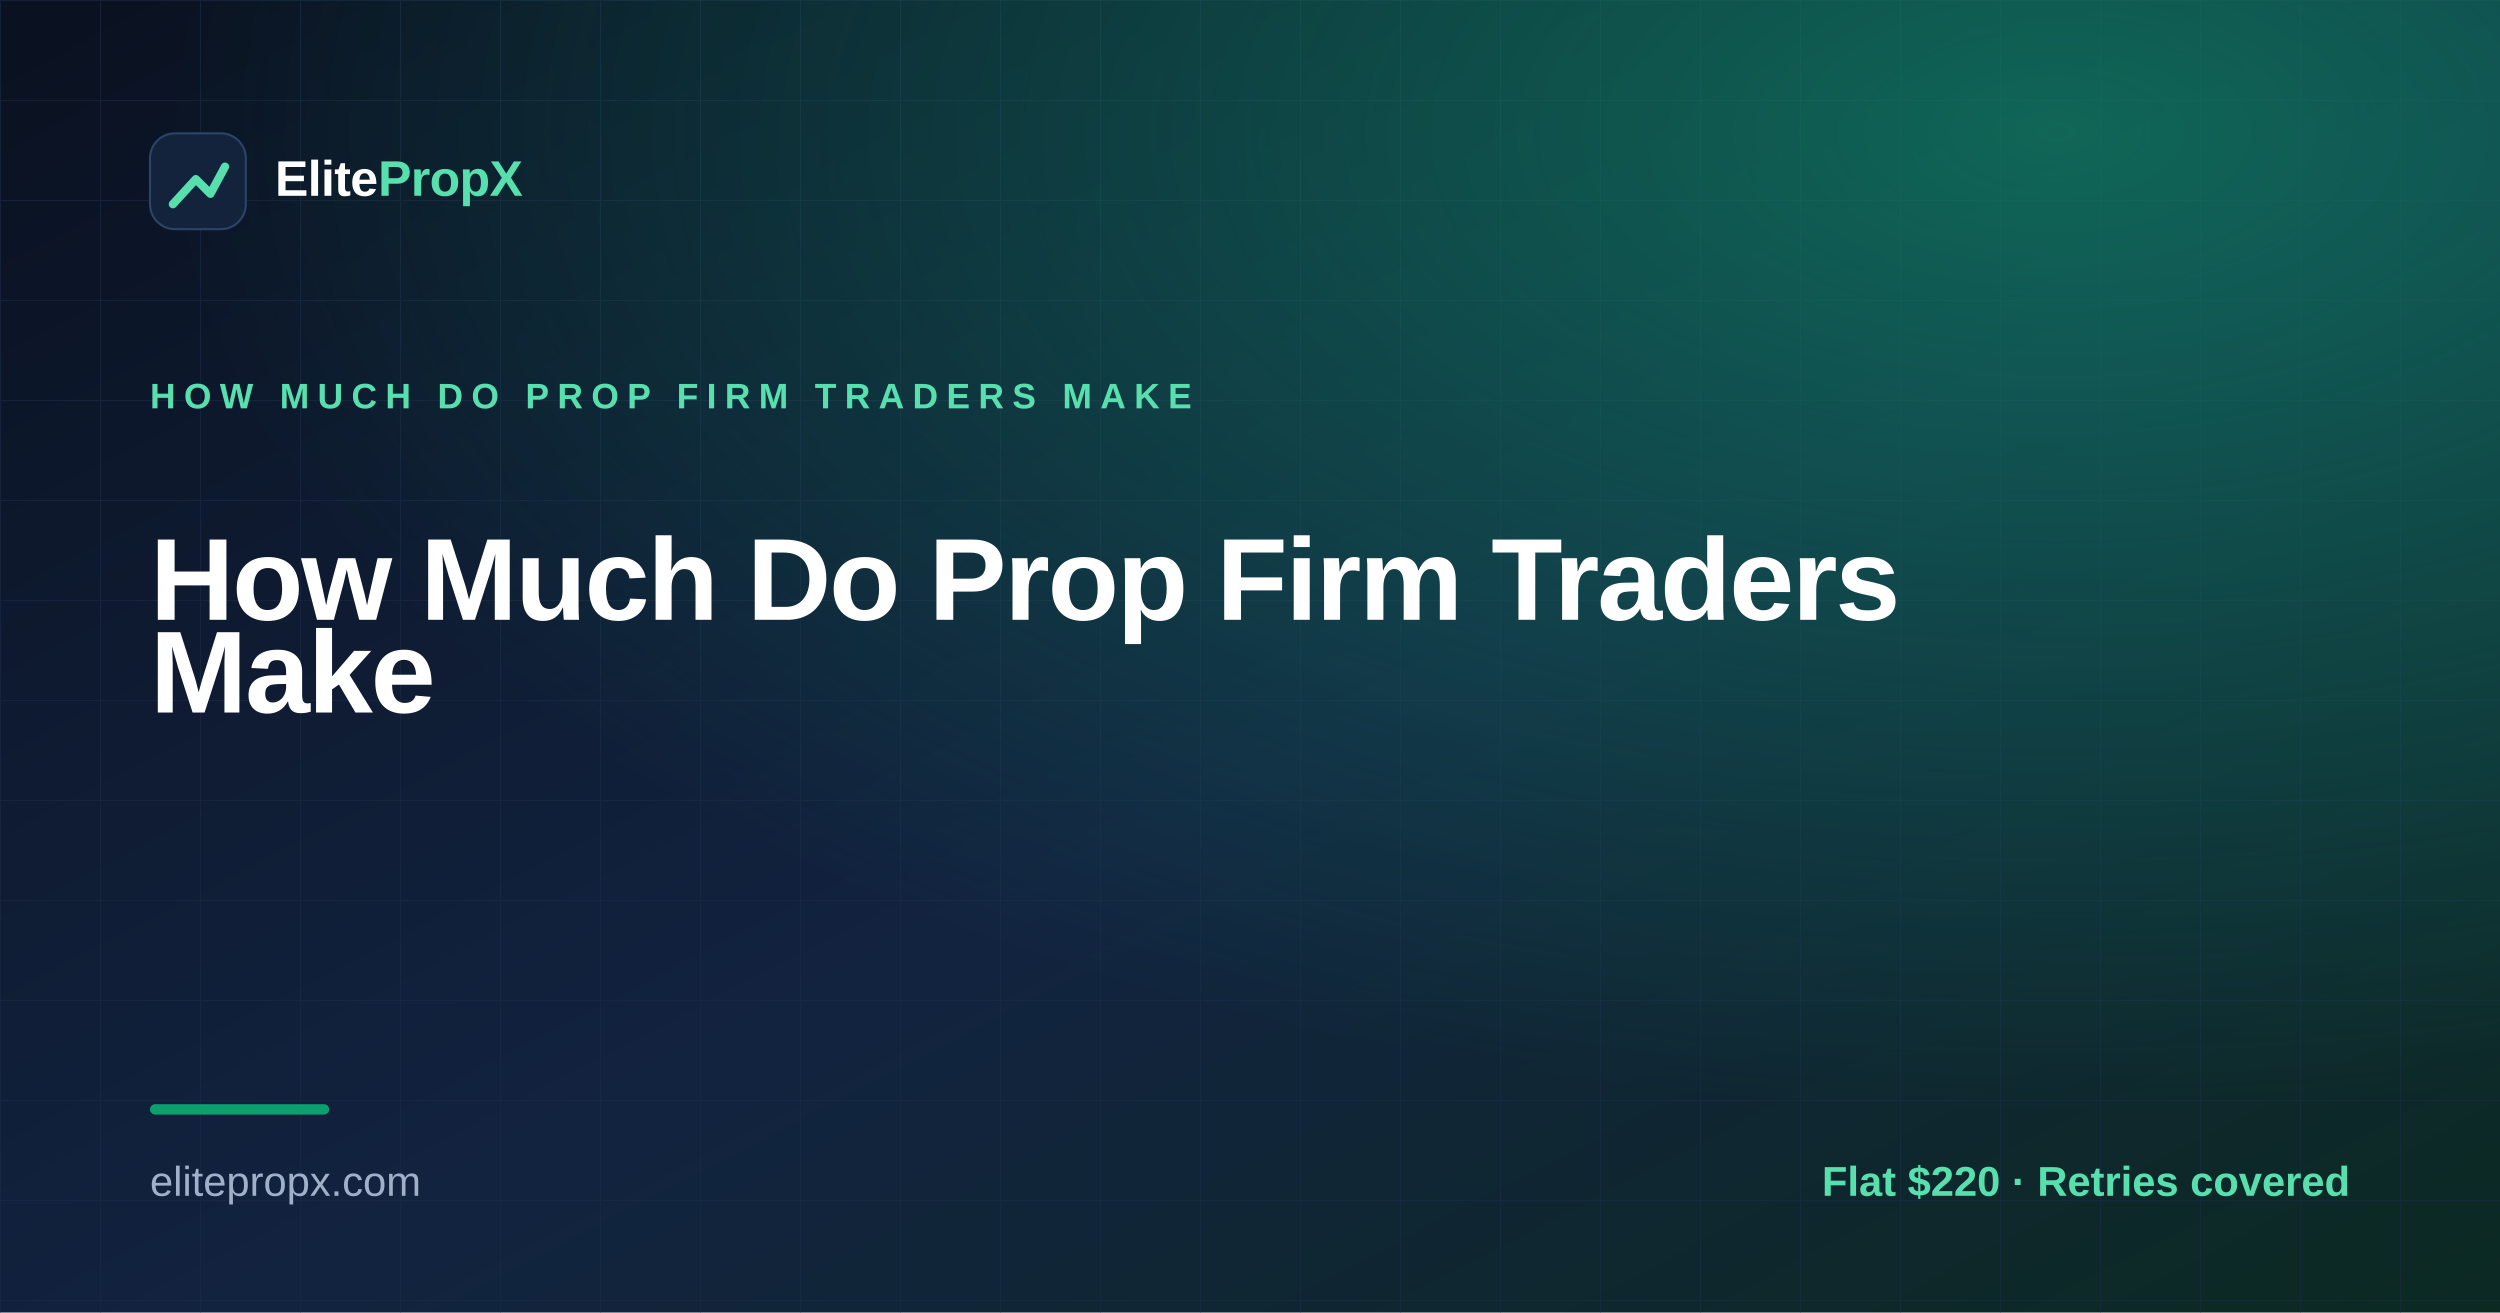
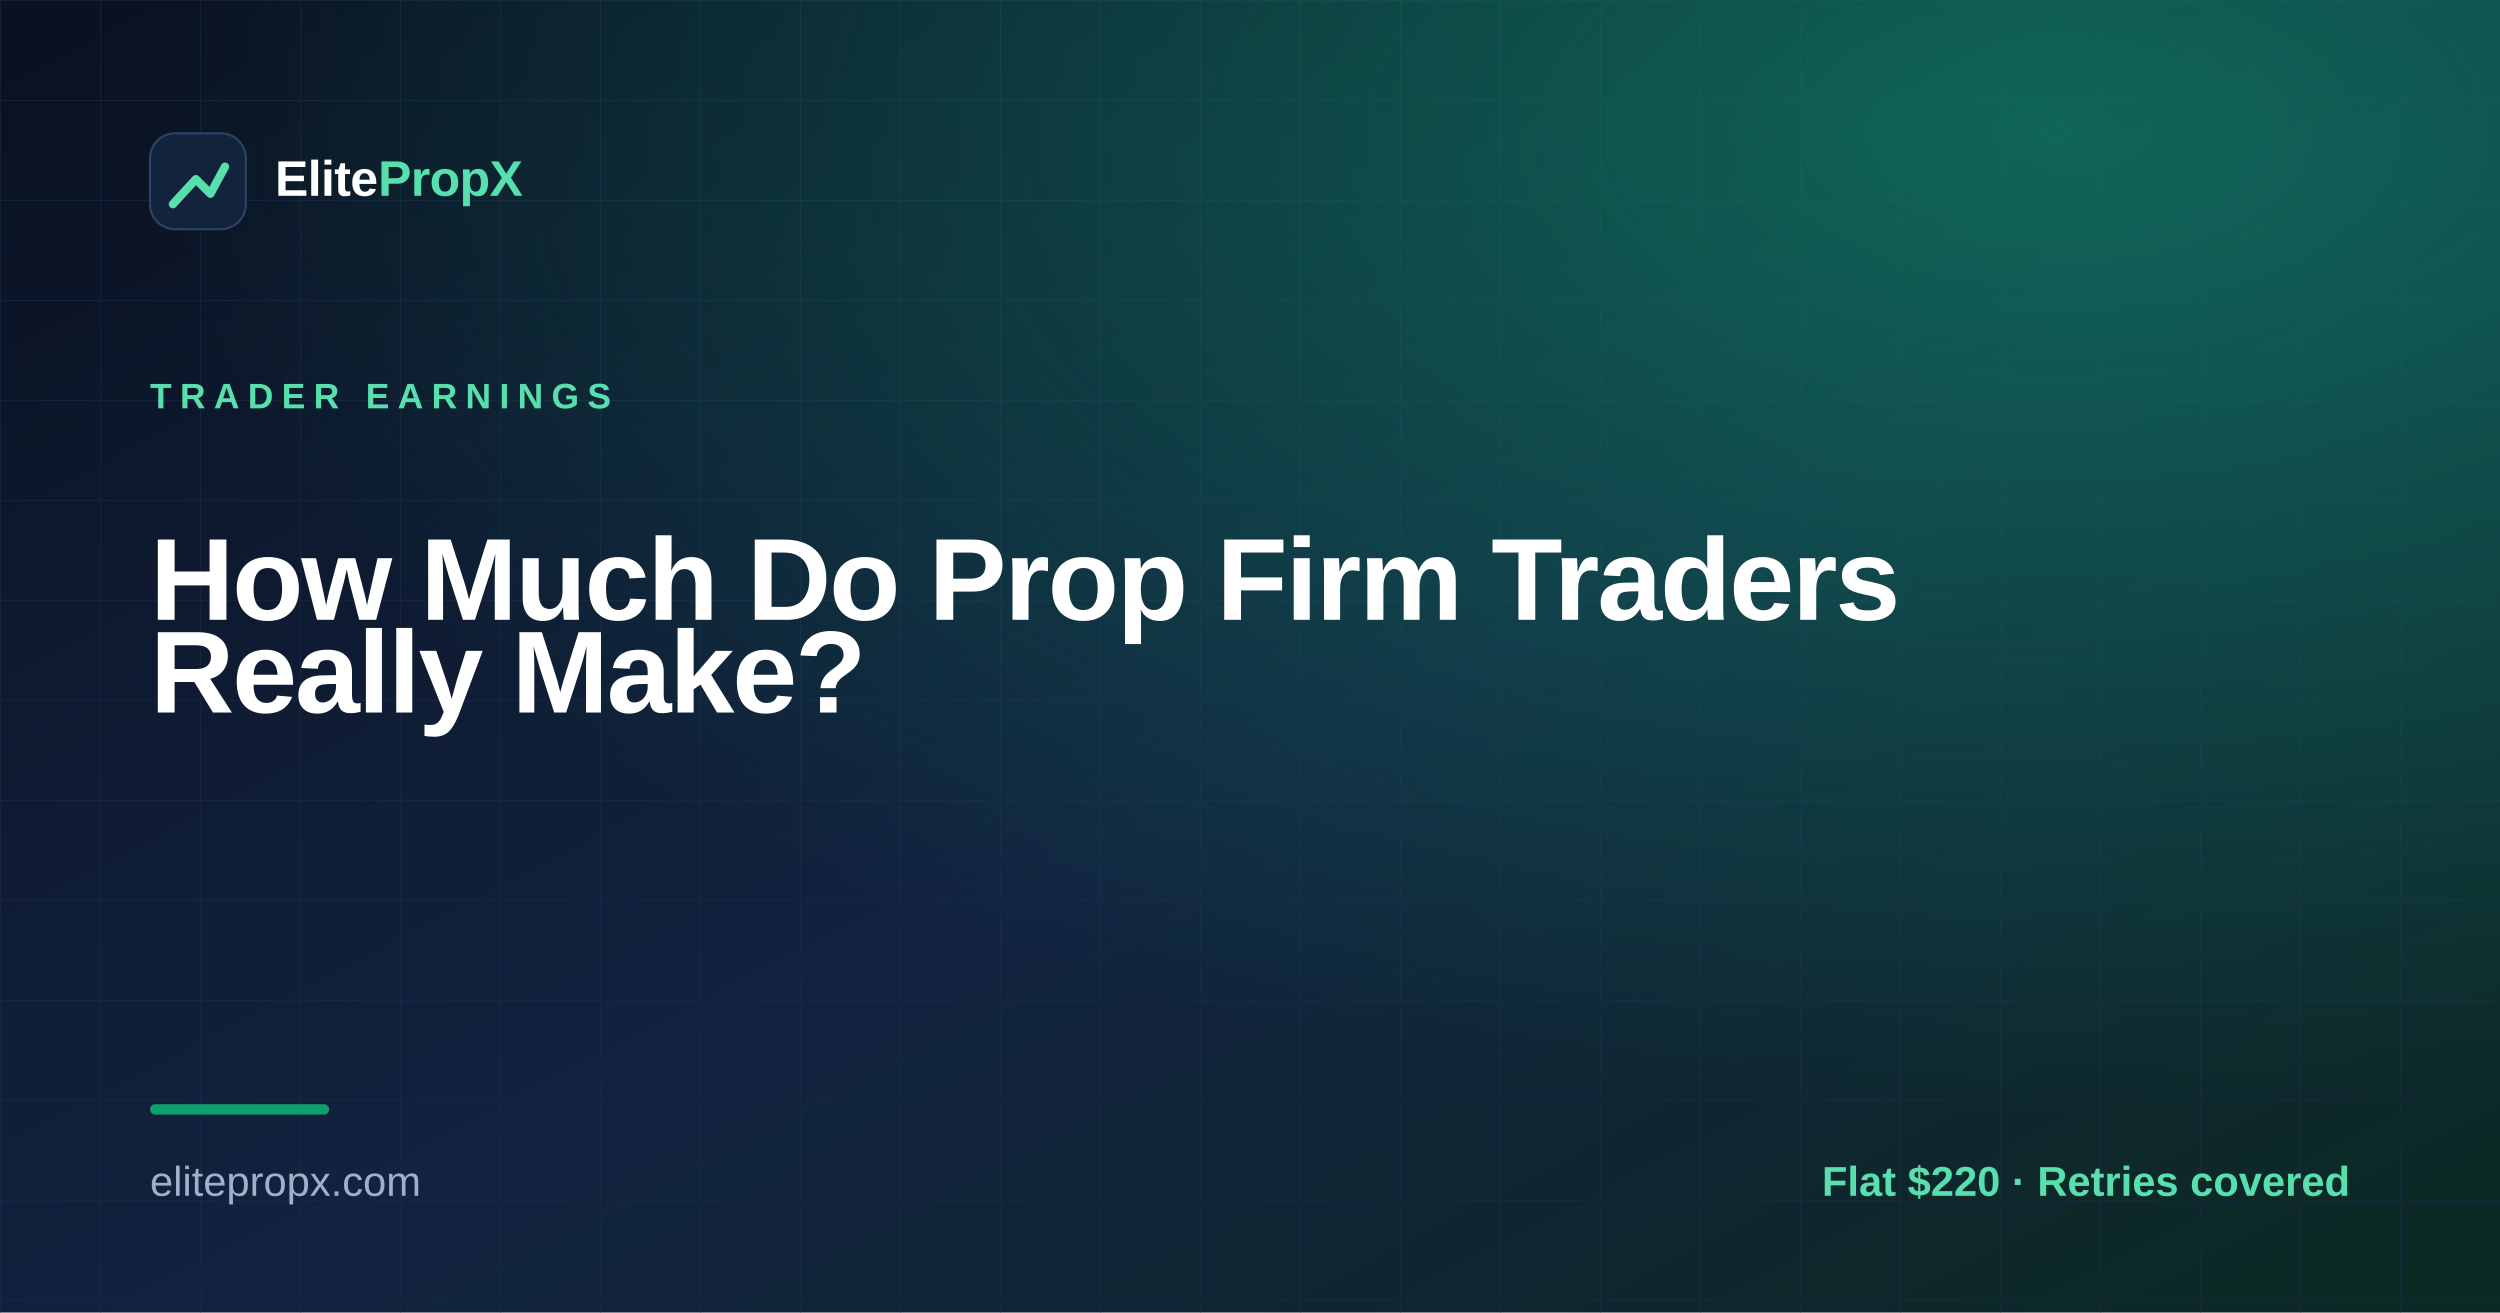
- <svg xmlns="http://www.w3.org/2000/svg" width="1200" height="630" viewBox="0 0 1200 630" role="img" aria-label="How Much Do Prop Firm Traders Make" font-family="Arial, Helvetica, 'Segoe UI', sans-serif">
+ <svg xmlns="http://www.w3.org/2000/svg" width="1200" height="630" viewBox="0 0 1200 630" role="img" aria-label="How Much Do Prop Firm Traders Really Make?" font-family="Arial, Helvetica, 'Segoe UI', sans-serif">
  <defs>
    <linearGradient id="bg" x1="0" y1="0" x2="1" y2="1">
      <stop offset="0" stop-color="#0a1120" />
      <stop offset="0.55" stop-color="#122340" />
      <stop offset="1" stop-color="#0c2a22" />
    </linearGradient>
    <radialGradient id="glow" cx="0.82" cy="0.1" r="0.75">
      <stop offset="0" stop-color="#0e9f6e" stop-opacity="0.55" />
      <stop offset="1" stop-color="#0e9f6e" stop-opacity="0" />
    </radialGradient>
    <pattern id="ogg" width="48" height="48" patternUnits="userSpaceOnUse">
      <path d="M 48 0 L 0 0 0 48" fill="none" stroke="#1b2c47" stroke-width="1" />
    </pattern>
  </defs>
  <rect width="1200" height="630" fill="url(#bg)" />
  <rect width="1200" height="630" fill="url(#ogg)" opacity="0.55" />
  <rect width="1200" height="630" fill="url(#glow)" />
  <g transform="translate(72,64)">
    <rect width="46" height="46" rx="12" fill="#13233c" stroke="#2b4467" />
    <path d="M11 34 L22 22 L29 29 L36 16" fill="none" stroke="#57e0ae" stroke-width="4" stroke-linecap="round" stroke-linejoin="round" />
  </g>
  <text x="132" y="94" font-family="Arial, Helvetica, 'Segoe UI', sans-serif" font-size="24" font-weight="800" fill="#ffffff" letter-spacing="-0.3">Elite<tspan fill="#57e0ae">PropX</tspan>
  </text>
-   <text x="72" y="196" font-family="Arial, Helvetica, 'Segoe UI', sans-serif" font-size="17" font-weight="800" fill="#57e0ae" letter-spacing="4">HOW MUCH DO PROP FIRM TRADERS MAKE</text>
+   <text x="72" y="196" font-family="Arial, Helvetica, 'Segoe UI', sans-serif" font-size="17" font-weight="800" fill="#57e0ae" letter-spacing="4">TRADER EARNINGS</text>
  <text x="72" y="297.52" font-family="Arial, Helvetica, 'Segoe UI', sans-serif" font-size="56" font-weight="800" fill="#ffffff" letter-spacing="-1">How Much Do Prop Firm Traders</text>
-   <text x="72" y="342" font-family="Arial, Helvetica, 'Segoe UI', sans-serif" font-size="56" font-weight="800" fill="#ffffff" letter-spacing="-1">Make</text>
+   <text x="72" y="342" font-family="Arial, Helvetica, 'Segoe UI', sans-serif" font-size="56" font-weight="800" fill="#ffffff" letter-spacing="-1">Really Make?</text>
  <rect x="72" y="530" width="86" height="5" rx="2.5" fill="#0e9f6e" />
  <text x="72" y="574" font-family="Arial, Helvetica, 'Segoe UI', sans-serif" font-size="20" fill="#9fb0c9">elitepropx.com</text>
  <text x="1128" y="574" font-family="Arial, Helvetica, 'Segoe UI', sans-serif" font-size="20" font-weight="700" fill="#57e0ae" text-anchor="end">Flat $220 · Retries covered</text>
</svg>
